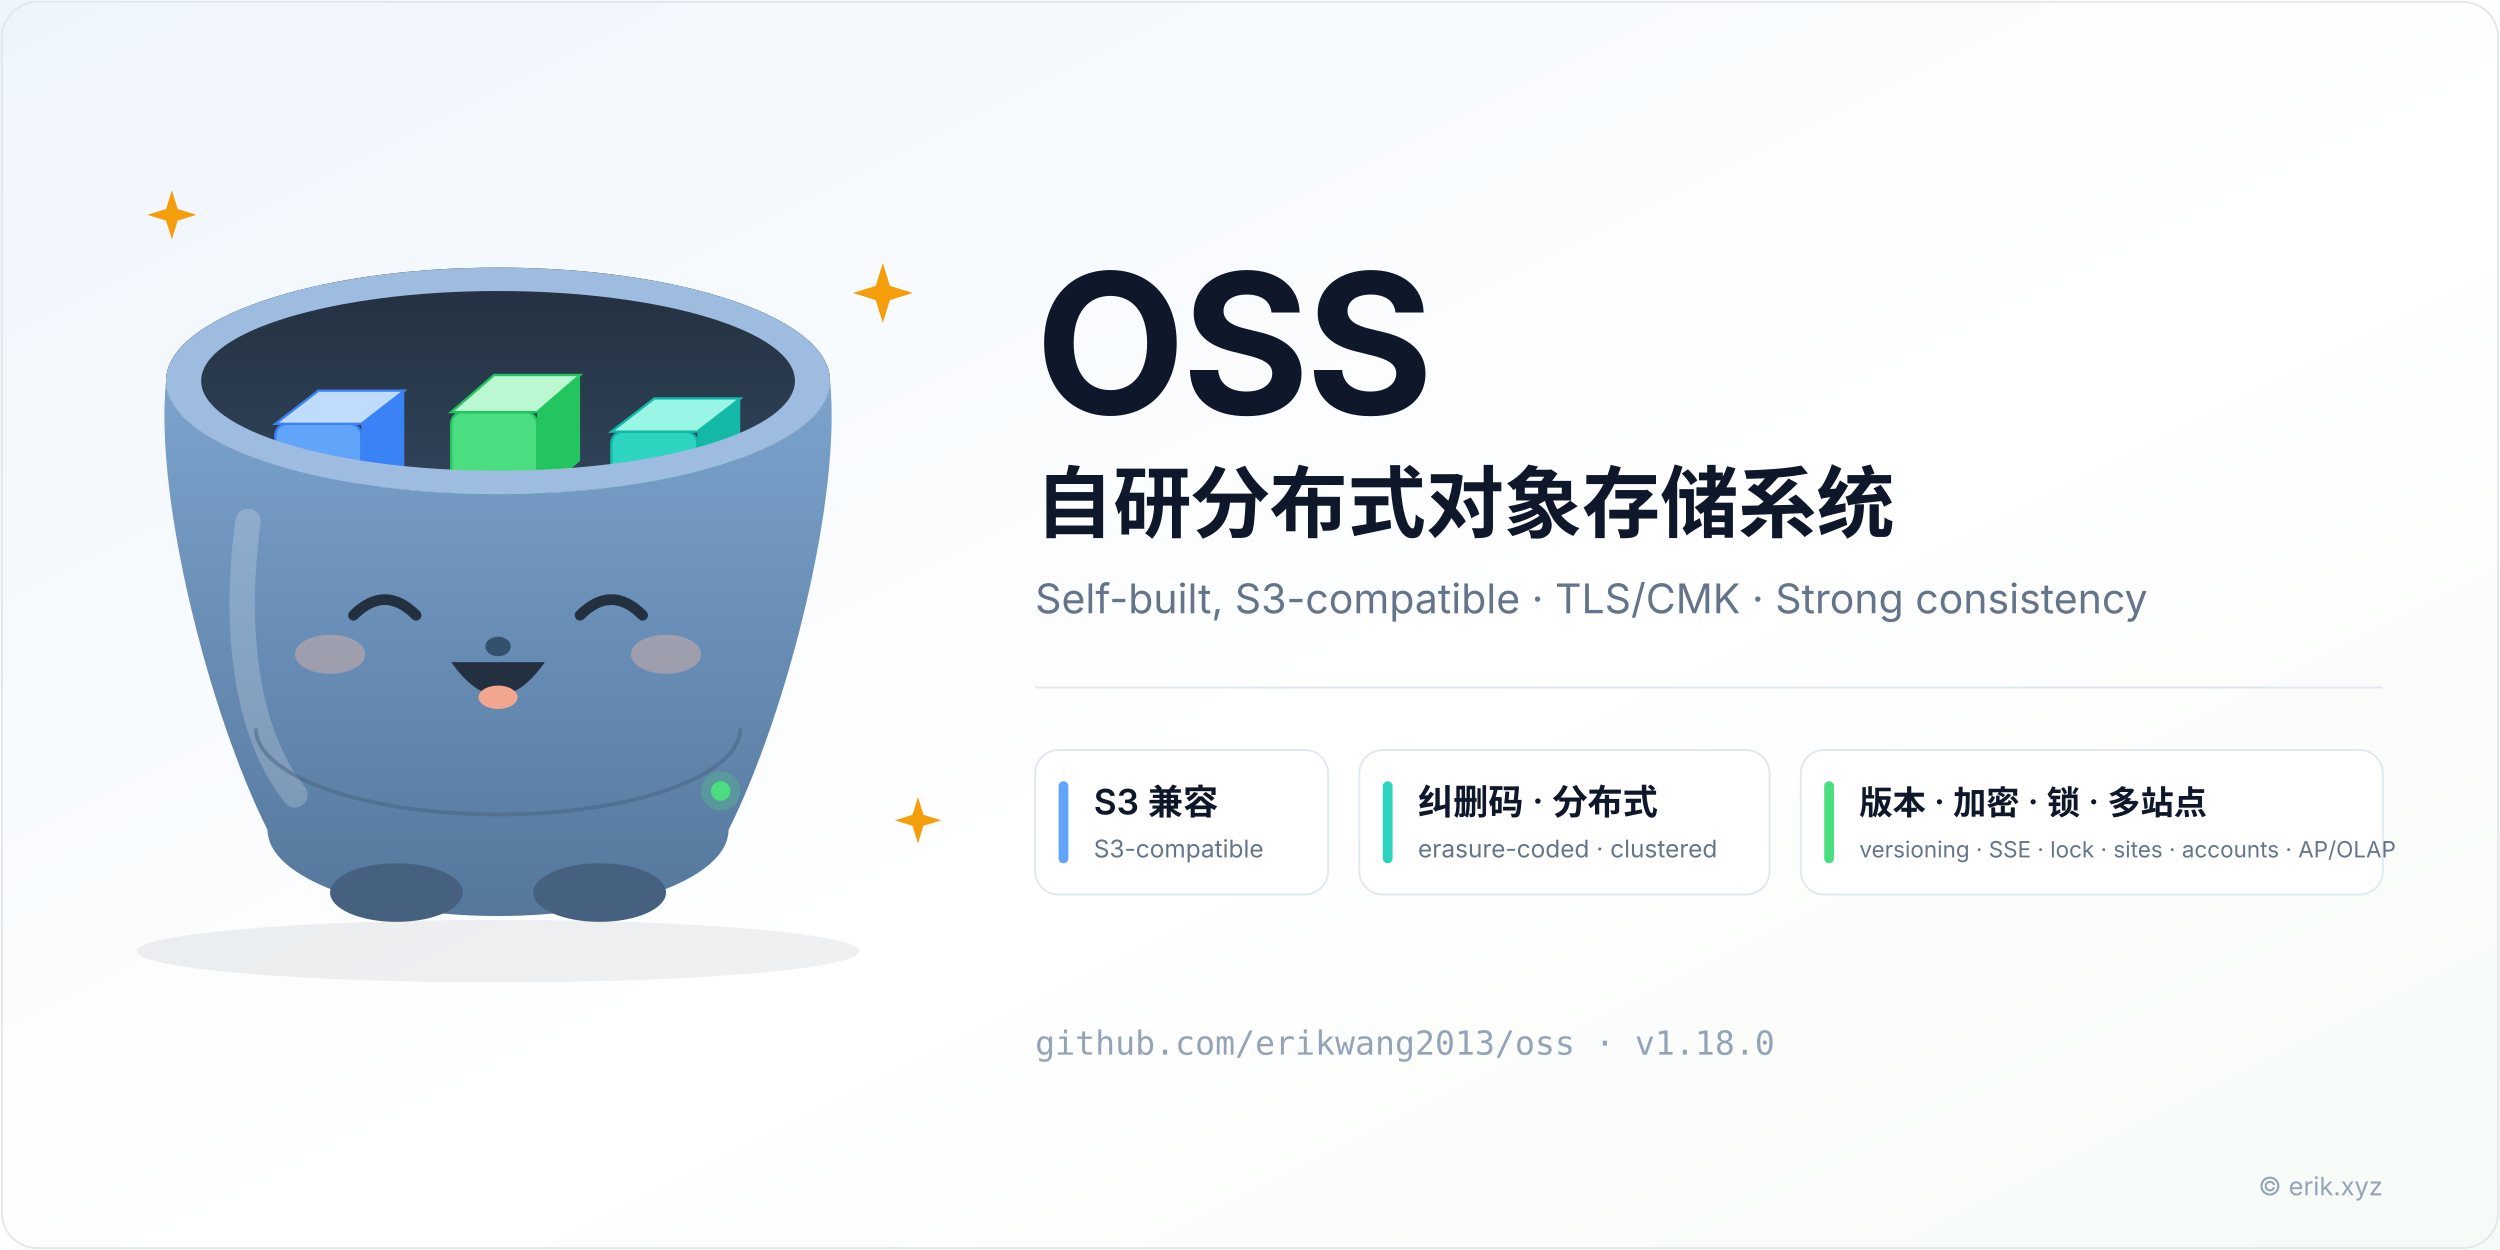
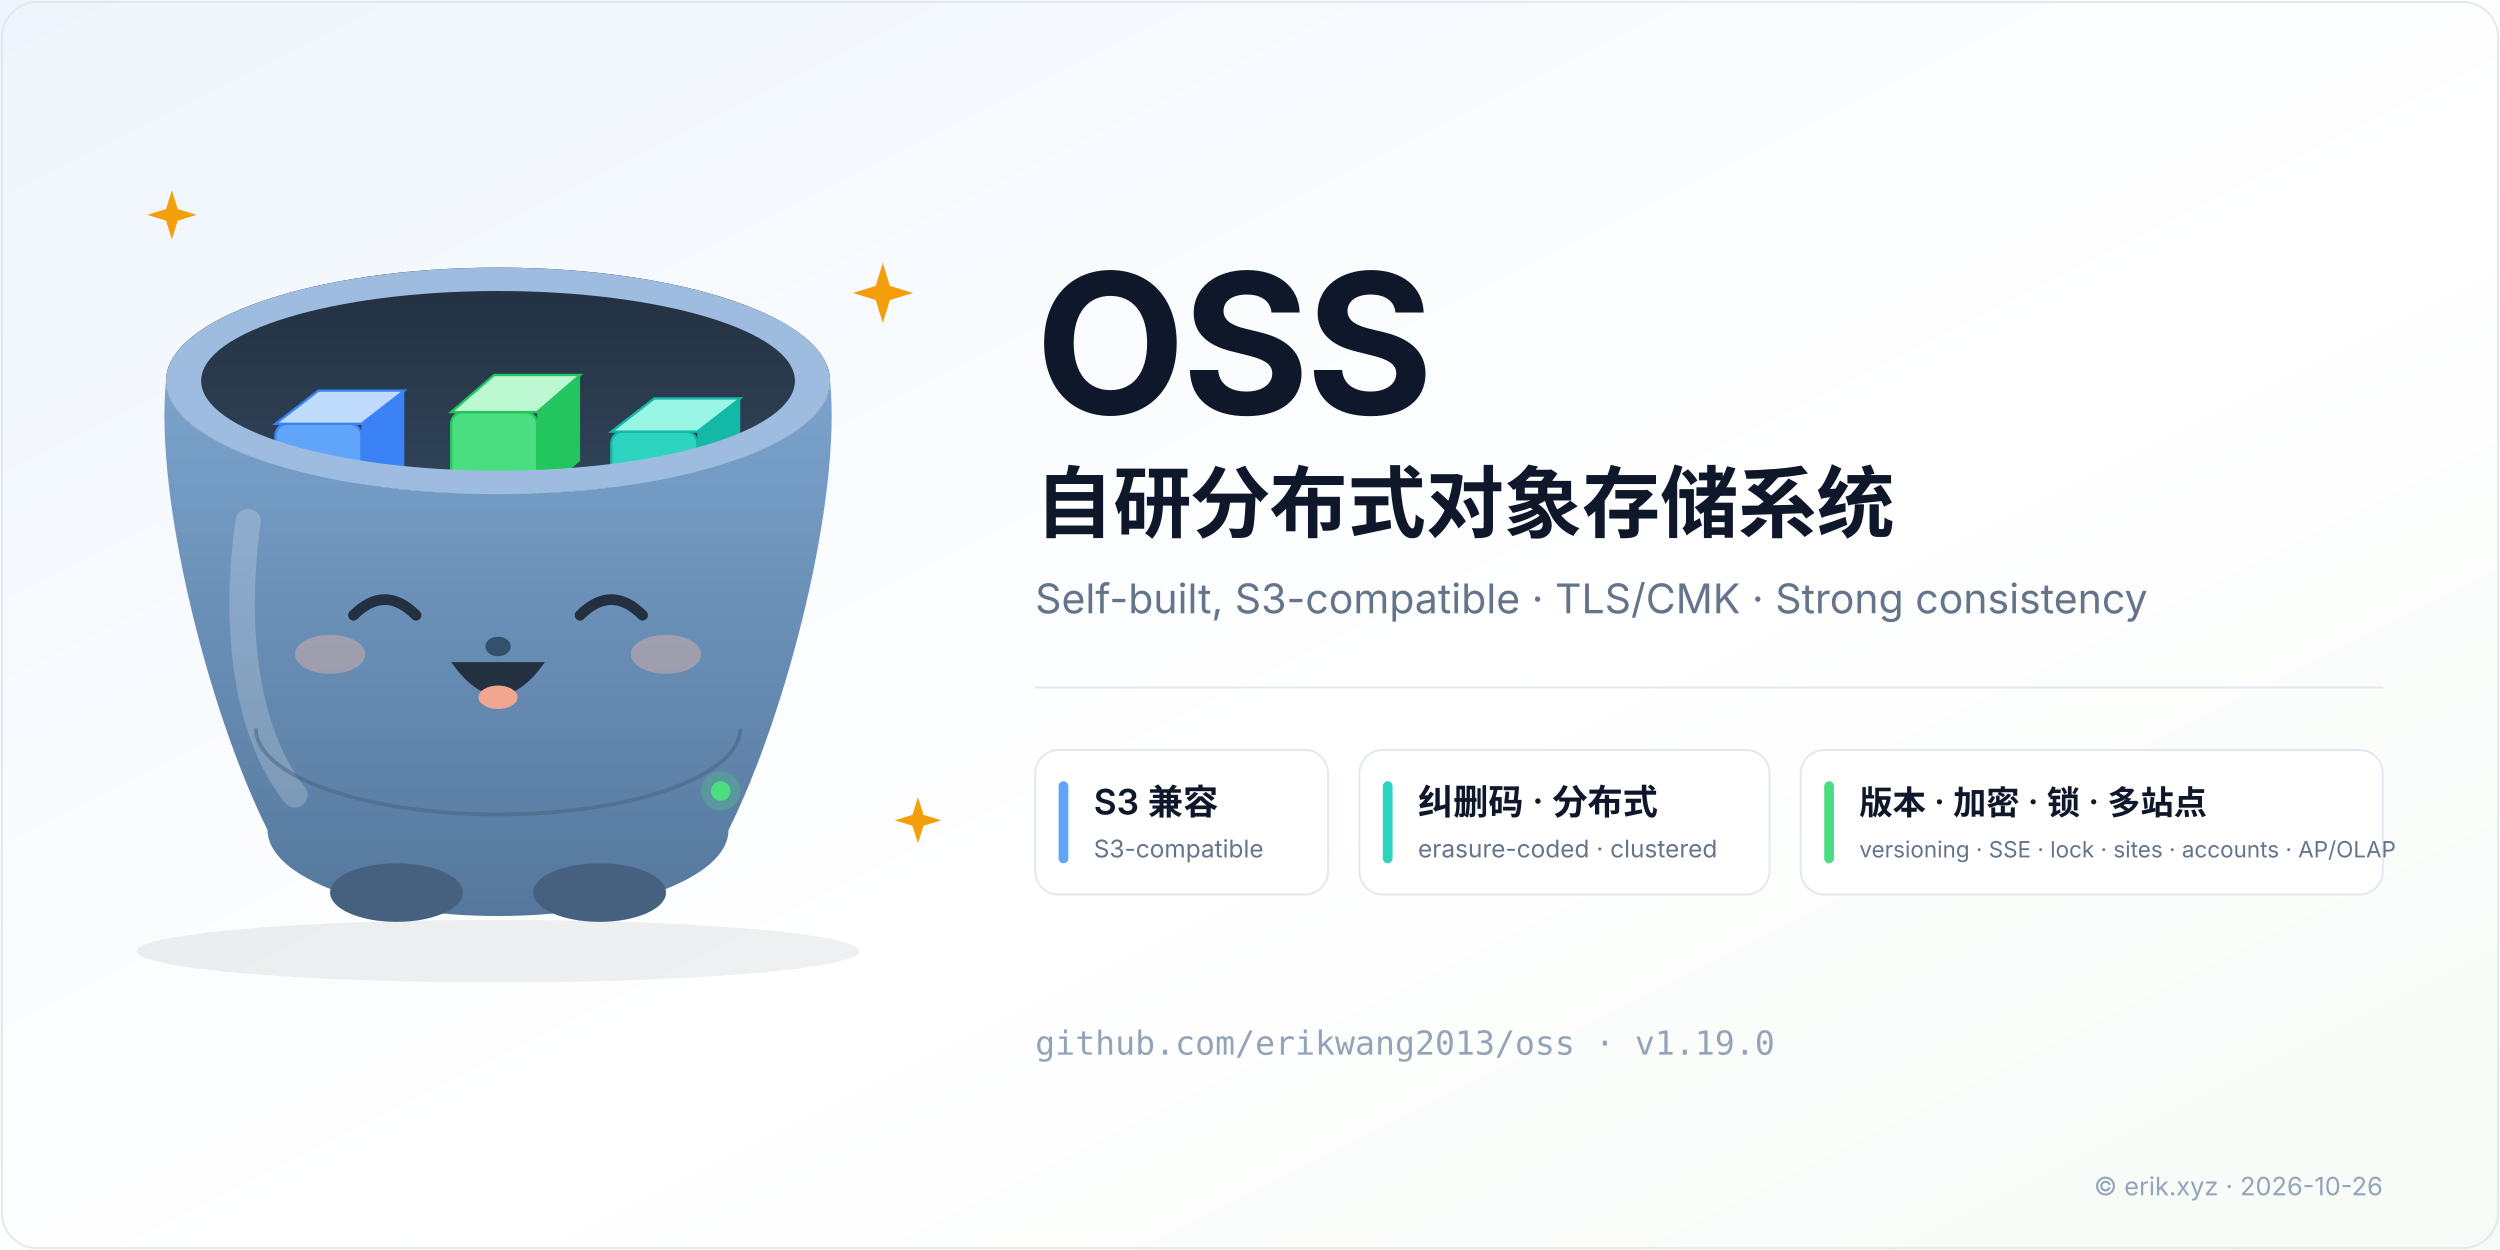
<svg xmlns="http://www.w3.org/2000/svg" xmlns:xlink="http://www.w3.org/1999/xlink" viewBox="0 0 1280 640" width="1280" height="640" font-family="-apple-system, BlinkMacSystemFont, 'Segoe UI', 'Noto Sans SC', 'PingFang SC', 'Microsoft YaHei', sans-serif">
  <defs>
    <linearGradient id="bodyGrad" x1="0" y1="0" x2="0" y2="1">
      <stop offset="0" stop-color="#7ba3cc" />
      <stop offset="1" stop-color="#55779c" />
    </linearGradient>
    <linearGradient id="insideGrad" x1="0" y1="0" x2="0" y2="1">
      <stop offset="0" stop-color="#22303f" />
      <stop offset="1" stop-color="#31445a" />
    </linearGradient>
    <linearGradient id="bgTint" x1="0" y1="0" x2="1" y2="1">
      <stop offset="0" stop-color="#eef5fc" />
      <stop offset="0.55" stop-color="#ffffff" />
      <stop offset="1" stop-color="#f6fbf7" />
    </linearGradient>
    <g id="bucket">
      <ellipse cx="280" cy="492" rx="185" ry="16" fill="#0f172a" opacity="0.07" />
      <ellipse cx="280" cy="200" rx="170" ry="58" fill="url(#insideGrad)" />
      <g>
        <rect x="166" y="222" width="44" height="40" rx="6" fill="#60a5fa" stroke="#3b82f6" stroke-width="1.2" />
        <polygon points="166,222 188,205 232,205 210,222" fill="#bfdbfe" stroke="#3b82f6" stroke-width="1.2" />
        <polygon points="210,222 232,205 232,245 210,262" fill="#3b82f6" />
      </g>
      <g>
        <rect x="256" y="216" width="44" height="44" rx="6" fill="#4ade80" stroke="#22c55e" stroke-width="1.2" />
        <polygon points="256,216 278,197 322,197 300,216" fill="#bbf7d0" stroke="#22c55e" stroke-width="1.2" />
        <polygon points="300,216 322,197 322,241 300,260" fill="#22c55e" />
      </g>
      <g>
        <rect x="338" y="226" width="44" height="38" rx="6" fill="#2dd4bf" stroke="#14b8a6" stroke-width="1.2" />
        <polygon points="338,226 360,209 404,209 382,226" fill="#99f6e4" stroke="#14b8a6" stroke-width="1.2" />
        <polygon points="382,226 404,209 404,245 382,264" fill="#14b8a6" />
      </g>
      <path d="M450,200 A170,58 0 0 1 110,200 C104,260 132,370 162,430 A118,44 0 0 0 398,430 C428,370 456,260 450,200 Z" fill="url(#bodyGrad)" />
      <path d="M152,272 C144,330 152,382 176,412" fill="none" stroke="#ffffff" stroke-width="13" stroke-linecap="round" opacity="0.2" />
      <path d="M156,378 A124,44 0 0 0 404,378" fill="none" stroke="#46617f" stroke-width="2" opacity="0.5" />
      <path fill-rule="evenodd" fill="#9ebcdf" d="M110,200 A170,58 0 0 1 450,200 A170,58 0 0 1 110,200 Z M128,200 A152,46 0 0 0 432,200 A152,46 0 0 0 128,200 Z" />
      <ellipse cx="228" cy="462" rx="34" ry="15" fill="#46617f" />
      <ellipse cx="332" cy="462" rx="34" ry="15" fill="#46617f" />
      <circle cx="394" cy="410" r="10" fill="#4ade80" opacity="0.25" />
      <circle cx="394" cy="410" r="5" fill="#4ade80" />
    </g>
  </defs>
  <rect width="1280" height="640" fill="#ffffff" />
  <rect width="1280" height="640" fill="url(#bgTint)" />
  <rect x="1" y="1" width="1278" height="638" rx="18" fill="none" stroke="#e5e7eb" />
  <g transform="translate(-25,-5)">
    <use xlink:href="#bucket" href="#bucket" />
    <path d="M206,320 Q222,304 238,320" fill="none" stroke="#22303f" stroke-width="5.5" stroke-linecap="round" />
    <path d="M322,320 Q338,304 354,320" fill="none" stroke="#22303f" stroke-width="5.5" stroke-linecap="round" />
    <ellipse cx="194" cy="340" rx="18" ry="10" fill="#f0b9a6" opacity="0.4" />
    <ellipse cx="366" cy="340" rx="18" ry="10" fill="#f0b9a6" opacity="0.4" />
    <ellipse cx="280" cy="336" rx="6.5" ry="5" fill="#33506d" />
    <g transform="translate(280,360)">
      <path d="M-24,-16 Q0,18 24,-16 Z" fill="#22303f" />
      <ellipse cx="0" cy="2" rx="10" ry="6" fill="#f2a68f" />
    </g>
  </g>
  <g transform="translate(452,150) scale(1.1)">
    <path d="M0,-14 L3.3,-3.3 L14,0 L3.3,3.3 L0,14 L-3.3,3.3 L-14,0 L-3.3,-3.3 Z" fill="#f59e0b" />
  </g>
  <g transform="translate(470,420) scale(0.85)">
    <path d="M0,-14 L3.3,-3.3 L14,0 L3.3,3.3 L0,14 L-3.3,3.3 L-14,0 L-3.3,-3.3 Z" fill="#f59e0b" />
  </g>
  <g transform="translate(88,110) scale(0.9)">
    <path d="M0,-14 L3.3,-3.3 L14,0 L3.3,3.3 L0,14 L-3.3,3.3 L-14,0 L-3.3,-3.3 Z" fill="#f59e0b" />
  </g>
  <text x="530" y="212" font-size="100" font-weight="700" fill="#0f172a" letter-spacing="-2">OSS</text>
  <text x="530" y="272" font-size="40" font-weight="600" fill="#0f172a">自研分布式对象存储系统</text>
  <text x="530" y="314" font-size="21" fill="#64748b">Self-built, S3-compatible · TLS/CMK · Strong consistency</text>
  <line x1="530" y1="352" x2="1220" y2="352" stroke="#e2e8f0" />
  <g>
    <rect x="530" y="384" width="150" height="74" rx="12" fill="#ffffff" stroke="#e2e8f0" />
    <rect x="542" y="400" width="5" height="42" rx="2.5" fill="#60a5fa" />
    <text x="560" y="417" font-size="18" font-weight="600" fill="#0f172a">S3 兼容</text>
    <text x="560" y="439" font-size="12.5" fill="#64748b">S3-compatible</text>
  </g>
  <g>
    <rect x="696" y="384" width="210" height="74" rx="12" fill="#ffffff" stroke="#e2e8f0" />
    <rect x="708" y="400" width="5" height="42" rx="2.5" fill="#2dd4bf" />
    <text x="726" y="417" font-size="18" font-weight="600" fill="#0f172a">纠删码 · 分布式</text>
    <text x="726" y="439" font-size="12.5" fill="#64748b">erasure-coded · clustered</text>
  </g>
  <g>
    <rect x="922" y="384" width="298" height="74" rx="12" fill="#ffffff" stroke="#e2e8f0" />
    <rect x="934" y="400" width="5" height="42" rx="2.5" fill="#4ade80" />
    <text x="952" y="417" font-size="17" font-weight="600" fill="#0f172a">版本 · 加密 · 锁 · 多站点</text>
    <text x="952" y="439" font-size="11.5" fill="#64748b">versioning · SSE · lock · sites · accounts · AP/OLAP</text>
  </g>
-   <text x="530" y="540" font-size="17" fill="#94a3b8" font-family="ui-monospace, SFMono-Regular, Menlo, monospace">github.com/erikwang2013/oss · v1.18.0</text>
-   <text x="1220" y="612" font-size="13" fill="#94a3b8" text-anchor="end">© erik.xyz</text>
+   <text x="530" y="540" font-size="17" fill="#94a3b8" font-family="ui-monospace, SFMono-Regular, Menlo, monospace">github.com/erikwang2013/oss · v1.19.0</text>
+   <text x="1220" y="612" font-size="13" fill="#94a3b8" text-anchor="end">© erik.xyz · 2026-10-26</text>
</svg>
